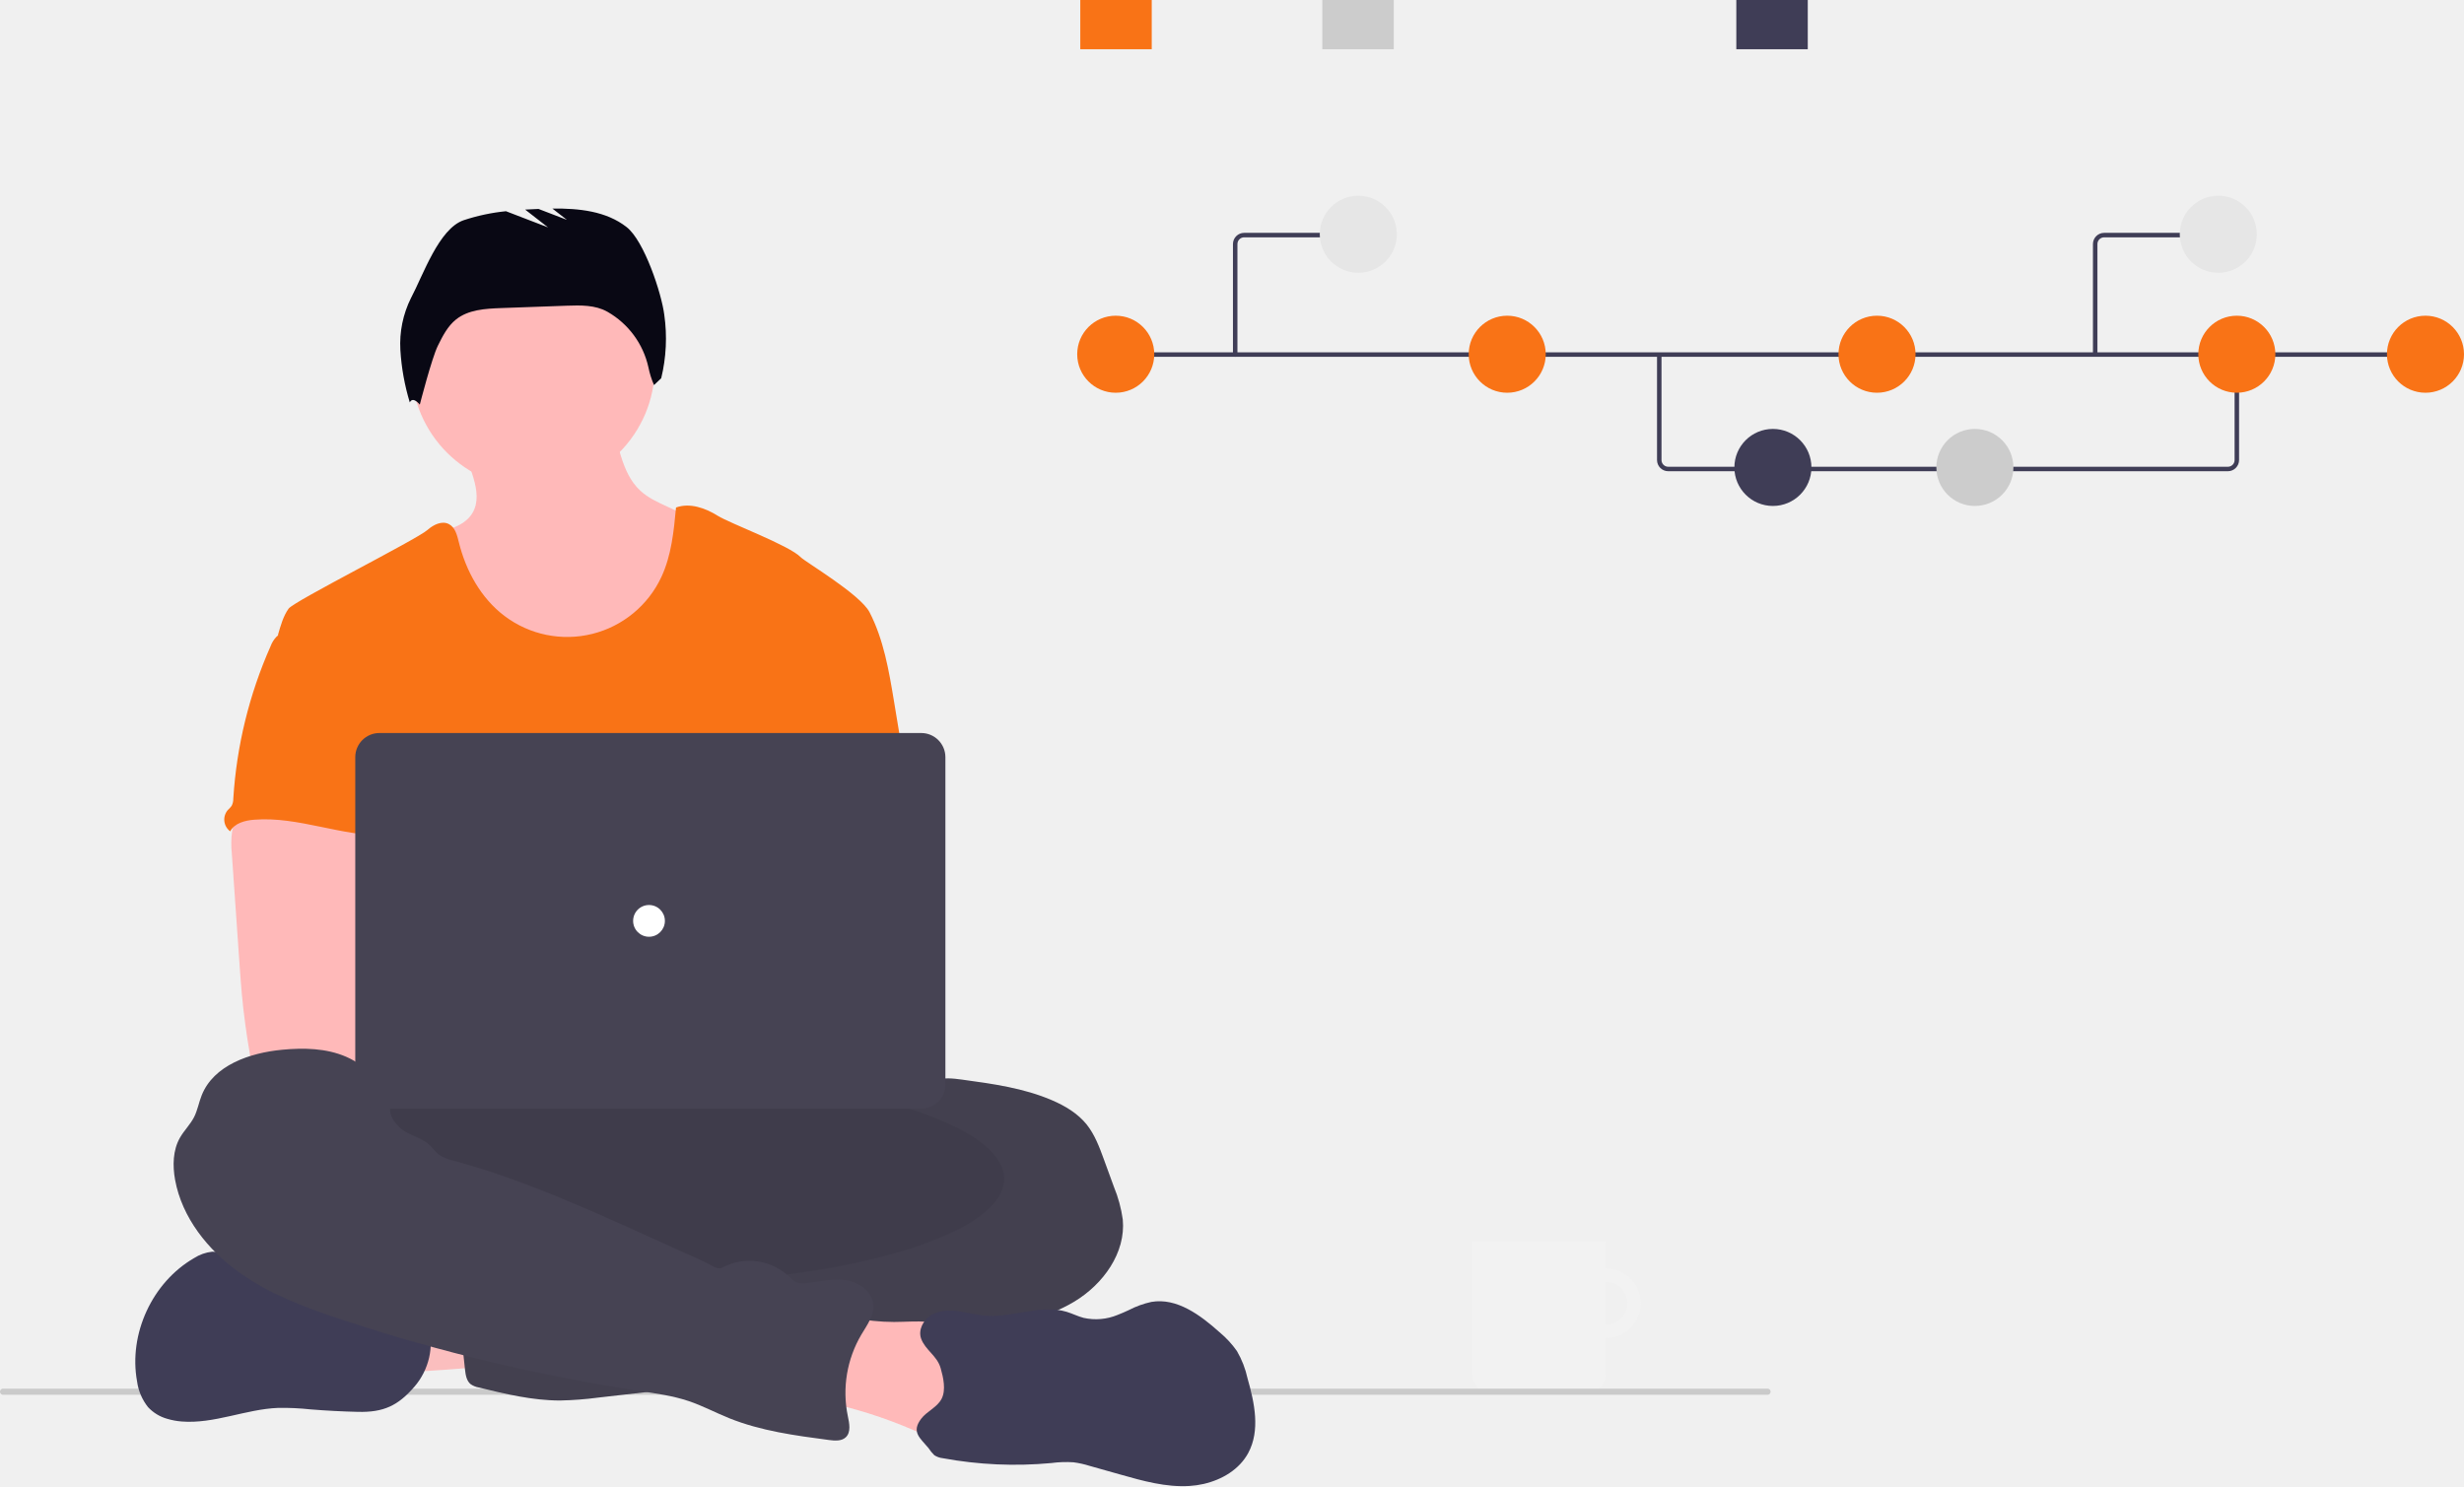
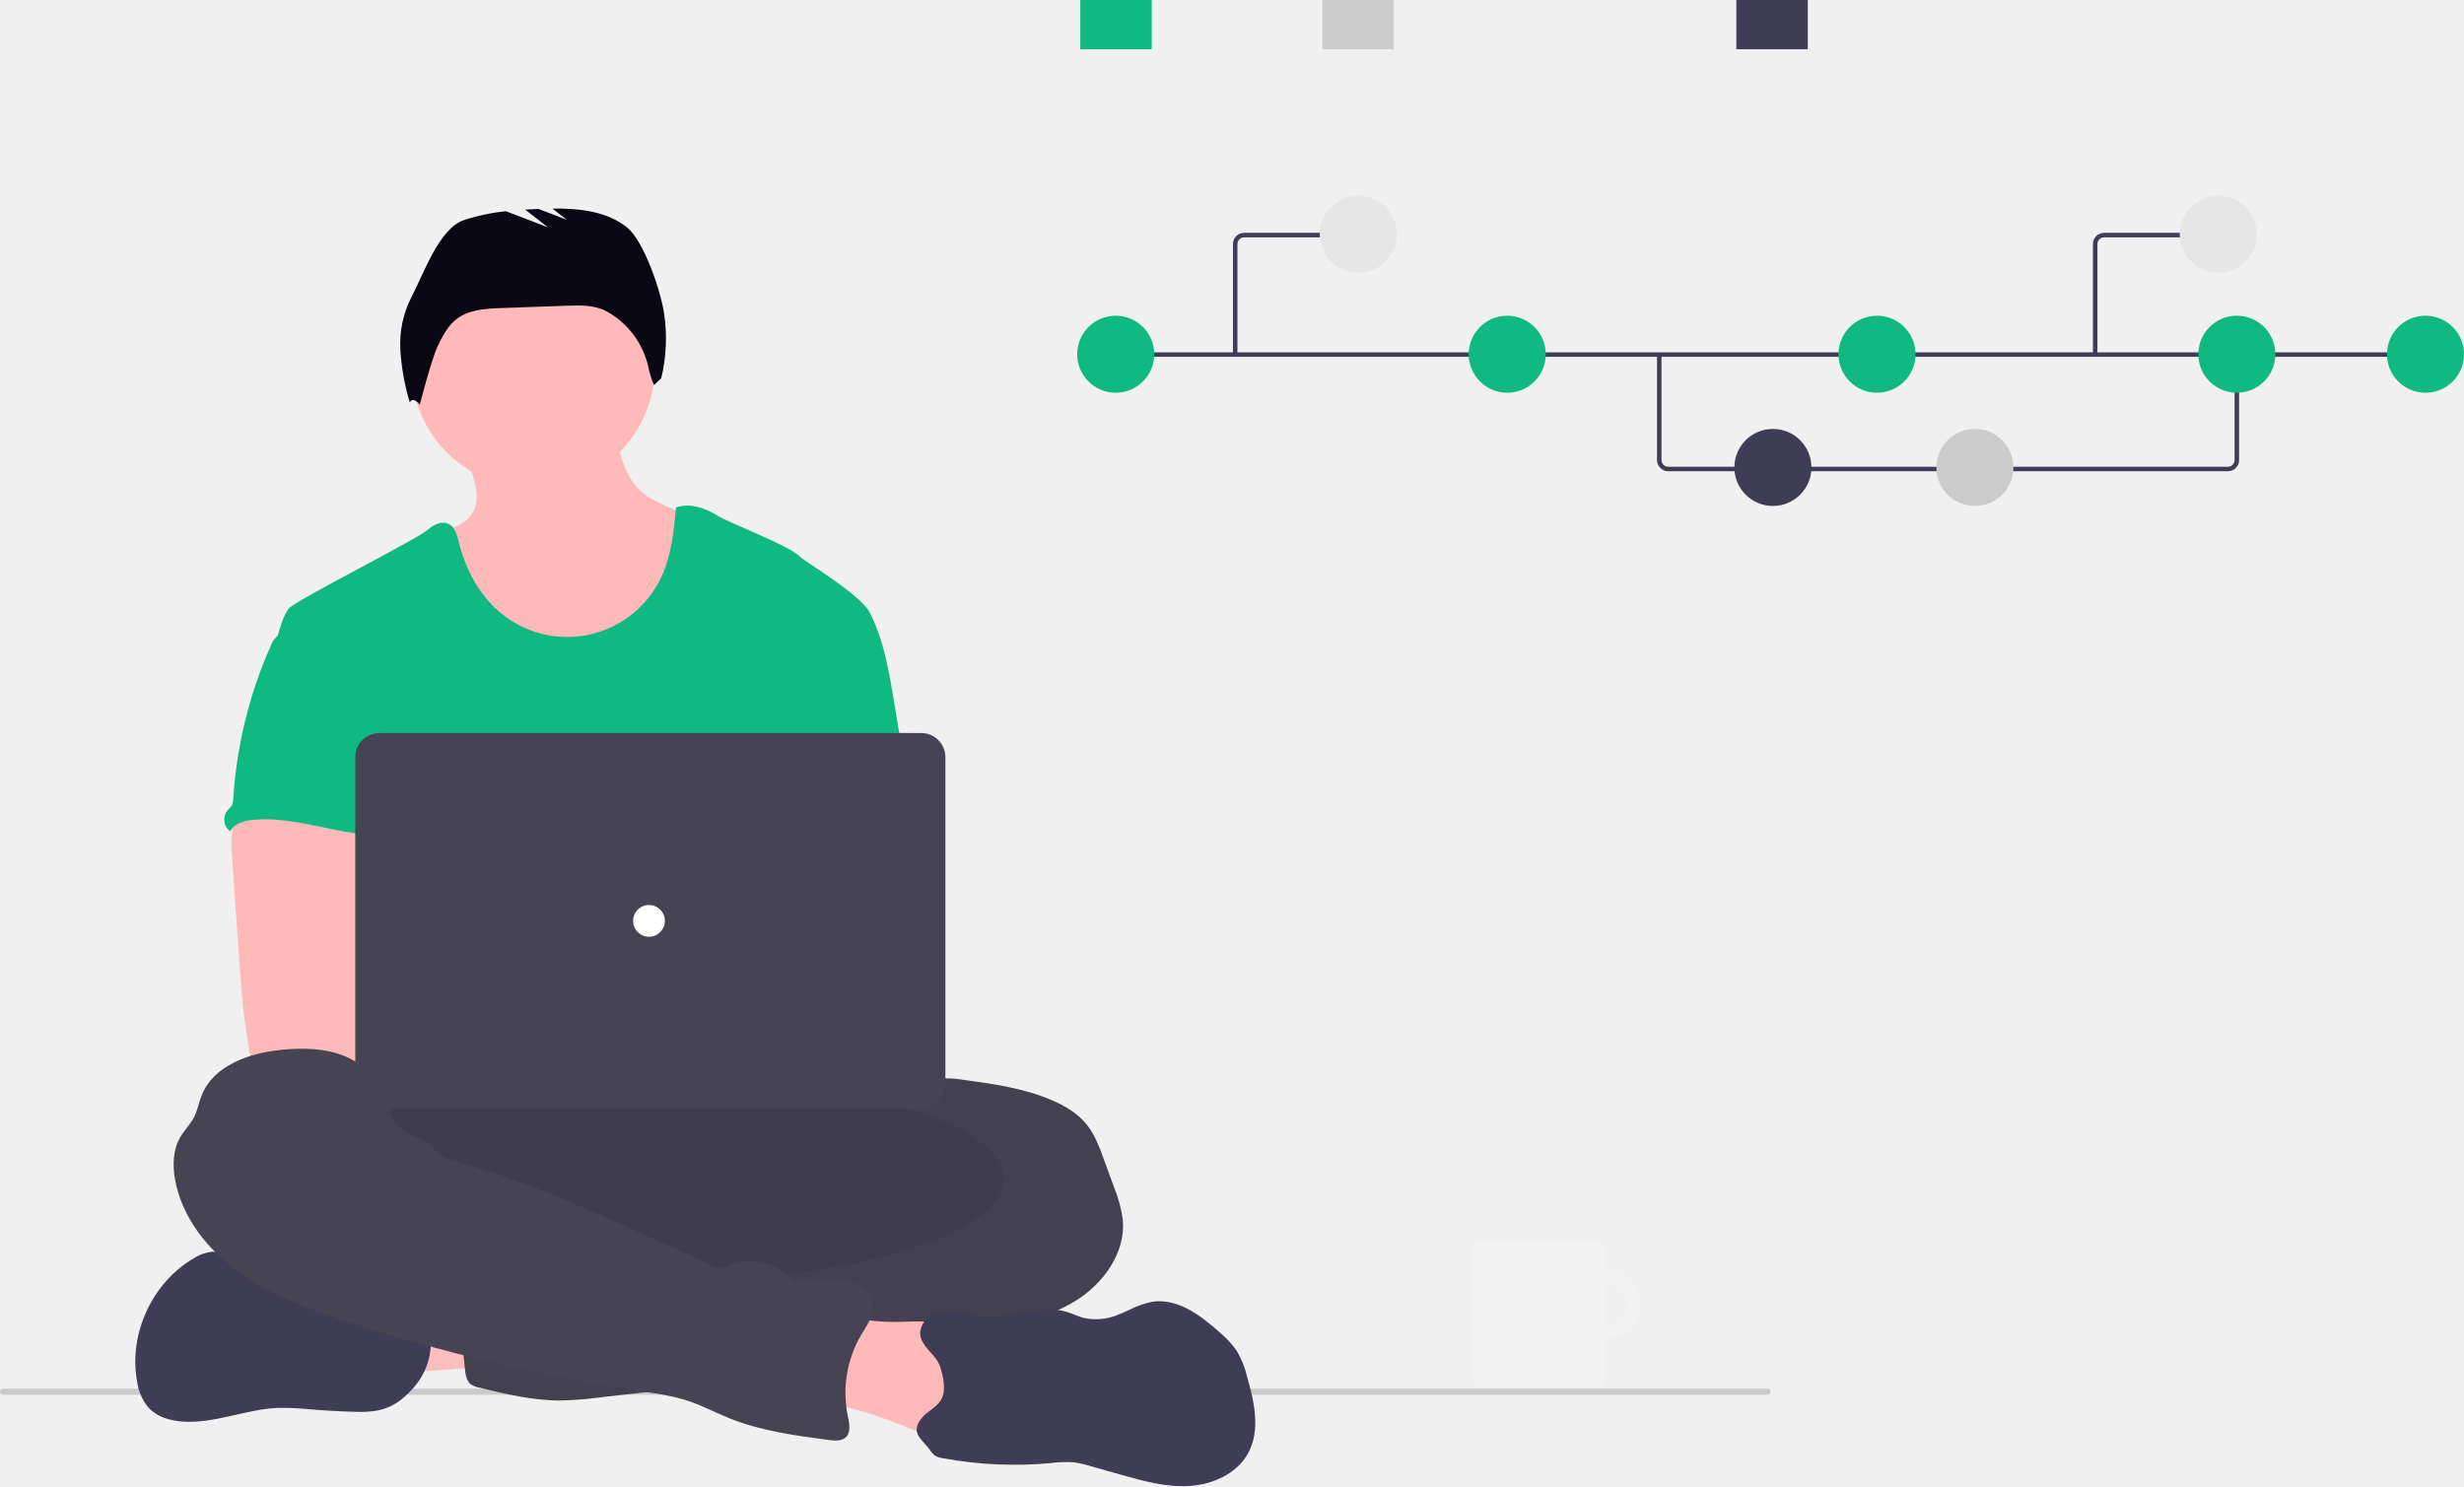
<svg xmlns="http://www.w3.org/2000/svg" width="812.98" height="490.439" viewBox="0 0 812.98 490.439" role="img" artist="Katerina Limpitsouni" source="https://undraw.co/">
  <g id="Group_309" data-name="Group 309" transform="translate(-407 -291)">
    <g id="Group_100" data-name="Group 100" transform="translate(375 238)">
-       <path id="Path_1465-840" data-name="Path 1465" d="M675.147,628.1a11.49,11.49,0,1,0,11.49,11.49h0a11.49,11.49,0,0,0-11.49-11.49Zm0,18.561a7.071,7.071,0,1,1,7.071-7.071h0a7.071,7.071,0,0,1-7.071,7.071Z" transform="translate(-113.269 -156.487)" fill="#f2f2f2" />
-       <path id="Path_1467-841" data-name="Path 1467" d="M630.954,619.261h44.193V663a5.757,5.757,0,0,1-5.757,5.757H636.711A5.757,5.757,0,0,1,630.954,663V619.261Z" transform="translate(-113.269 -156.487)" fill="#f2f2f2" />
+       <path id="Path_1465-1064" data-name="Path 1465" d="M675.147,628.1a11.49,11.49,0,1,0,11.49,11.49h0a11.49,11.49,0,0,0-11.49-11.49Zm0,18.561a7.071,7.071,0,1,1,7.071-7.071h0a7.071,7.071,0,0,1-7.071,7.071Z" transform="translate(-113.269 -156.487)" fill="#f2f2f2" />
+       <path id="Path_1467-1065" data-name="Path 1467" d="M630.954,619.261h44.193V663a5.757,5.757,0,0,1-5.757,5.757H636.711A5.757,5.757,0,0,1,630.954,663V619.261Z" transform="translate(-113.269 -156.487)" fill="#f2f2f2" />
    </g>
-     <path id="Path_944-842" data-name="Path 944" d="M696.682,669.758H114.056a1.029,1.029,0,0,1,0-2H696.682a1.029,1.029,0,0,1,0,2Z" transform="translate(293.73 81.512)" fill="#cacaca" />
+     <path id="Path_944-1066" data-name="Path 944" d="M696.682,669.758H114.056a1.029,1.029,0,0,1,0-2H696.682a1.029,1.029,0,0,1,0,2Z" transform="translate(293.73 81.512)" fill="#cacaca" />
    <g id="Group_308" data-name="Group 308" transform="translate(1.18 53)">
-       <path id="Path_5340-843" data-name="Path 5340" d="M914.753,353.252H730.1a3.7,3.7,0,0,1-3.695-3.695v-34.8h1.478v34.8a2.219,2.219,0,0,0,2.217,2.217H914.753a2.219,2.219,0,0,0,2.217-2.217V314.51h1.478v35.047A3.7,3.7,0,0,1,914.753,353.252Z" transform="translate(226.139 40.257)" fill="#3f3d56" />
+       <path id="Path_5340-1067" data-name="Path 5340" d="M914.753,353.252H730.1a3.7,3.7,0,0,1-3.695-3.695v-34.8h1.478v34.8a2.219,2.219,0,0,0,2.217,2.217H914.753a2.219,2.219,0,0,0,2.217-2.217V314.51h1.478v35.047A3.7,3.7,0,0,1,914.753,353.252Z" transform="translate(226.139 40.257)" fill="#3f3d56" />
      <rect id="Rectangle_1044" data-name="Rectangle 1044" width="433.914" height="1.478" transform="translate(773.917 354.272)" fill="#3f3d56" />
-       <circle id="Ellipse_264" data-name="Ellipse 264" cx="12.711" cy="12.711" r="12.711" transform="translate(761.237 342.185)" fill="#F97316" />
-       <circle id="Ellipse_266" data-name="Ellipse 266" cx="12.711" cy="12.711" r="12.711" transform="translate(890.405 342.185)" fill="#F97316" />
+       <circle id="Ellipse_264" data-name="Ellipse 264" cx="12.711" cy="12.711" r="12.711" transform="translate(761.237 342.185)" fill="#10B981" />
+       <circle id="Ellipse_266" data-name="Ellipse 266" cx="12.711" cy="12.711" r="12.711" transform="translate(890.405 342.185)" fill="#10B981" />
      <circle id="Ellipse_268" data-name="Ellipse 268" cx="12.711" cy="12.711" r="12.711" transform="translate(978.067 379.545)" fill="#3f3d56" />
      <circle id="Ellipse_269" data-name="Ellipse 269" cx="12.711" cy="12.711" r="12.711" transform="translate(1044.708 379.545)" fill="#ccc" />
-       <circle id="Ellipse_270" data-name="Ellipse 270" cx="12.711" cy="12.711" r="12.711" transform="translate(1012.415 342.185)" fill="#F97316" />
-       <circle id="Ellipse_271" data-name="Ellipse 271" cx="12.711" cy="12.711" r="12.711" transform="translate(1193.378 342.185)" fill="#F97316" />
-       <circle id="Ellipse_272" data-name="Ellipse 272" cx="12.711" cy="12.711" r="12.711" transform="translate(1131.137 342.185)" fill="#F97316" />
+       <circle id="Ellipse_270" data-name="Ellipse 270" cx="12.711" cy="12.711" r="12.711" transform="translate(1012.415 342.185)" fill="#10B981" />
+       <circle id="Ellipse_271" data-name="Ellipse 271" cx="12.711" cy="12.711" r="12.711" transform="translate(1193.378 342.185)" fill="#10B981" />
+       <circle id="Ellipse_272" data-name="Ellipse 272" cx="12.711" cy="12.711" r="12.711" transform="translate(1131.137 342.185)" fill="#10B981" />
      <rect id="Rectangle_207" data-name="Rectangle 207" width="23.577" height="16.249" transform="translate(978.705 238)" fill="#3f3d56" />
-       <rect id="Rectangle_208" data-name="Rectangle 208" width="23.577" height="16.249" transform="translate(762.253 238)" fill="#F97316" />
+       <rect id="Rectangle_208" data-name="Rectangle 208" width="23.577" height="16.249" transform="translate(762.253 238)" fill="#10B981" />
      <rect id="Rectangle_209" data-name="Rectangle 209" width="23.577" height="16.249" transform="translate(842.111 238)" fill="#ccc" />
-       <path id="Path_5341-844" data-name="Path 5341" d="M537.79,301.386a.739.739,0,0,1-.739-.739V264.172a3.7,3.7,0,0,1,3.695-3.695h35.967a.739.739,0,1,1,0,1.478H540.746a2.219,2.219,0,0,0-2.217,2.217v36.475a.739.739,0,0,1-.739.739Z" transform="translate(275.574 54.363)" fill="#3f3d56" />
+       <path id="Path_5341-1068" data-name="Path 5341" d="M537.79,301.386a.739.739,0,0,1-.739-.739V264.172a3.7,3.7,0,0,1,3.695-3.695h35.967a.739.739,0,1,1,0,1.478H540.746a2.219,2.219,0,0,0-2.217,2.217v36.475a.739.739,0,0,1-.739.739Z" transform="translate(275.574 54.363)" fill="#3f3d56" />
      <circle id="Ellipse_265" data-name="Ellipse 265" cx="12.711" cy="12.711" r="12.711" transform="translate(841.267 302.593)" fill="#e6e6e6" />
-       <path id="Path_5342-845" data-name="Path 5342" d="M922.529,300.647h-1.478V264.172a3.7,3.7,0,0,1,3.695-3.695h35.967v1.478H924.746a2.219,2.219,0,0,0-2.217,2.217Z" transform="translate(175.323 54.363)" fill="#3f3d56" />
+       <path id="Path_5342-1069" data-name="Path 5342" d="M922.529,300.647h-1.478V264.172a3.7,3.7,0,0,1,3.695-3.695h35.967v1.478H924.746a2.219,2.219,0,0,0-2.217,2.217Z" transform="translate(175.323 54.363)" fill="#3f3d56" />
      <circle id="Ellipse_265-2" data-name="Ellipse 265" cx="12.711" cy="12.711" r="12.711" transform="translate(1125.016 302.593)" fill="#e6e6e6" />
    </g>
    <g id="Group_307" data-name="Group 307" transform="translate(15618.886 -22117.611)">
-       <path id="Path_5311-846" data-name="Path 5311" d="M205.542,749.762c-1.842-4.191-3.589-9.011-1.746-13.2A11.22,11.22,0,0,1,209.6,731.1a27.942,27.942,0,0,1,7.858-1.938,109.67,109.67,0,0,1,25.548-.349c.62,4.907-.69,9.884-1.816,14.625-1.022,4.366-1.607,5.012-6.112,5.239C232.164,748.836,206.232,751.307,205.542,749.762Z" transform="translate(-15288.737 22111.072)" fill="#fbbebe" />
-       <path id="Path_5316-847" data-name="Path 5316" d="M388.81,643.256c2.908-1.109,6.112-.707,9.229-.288,10.032,1.371,20.213,2.777,29.512,6.784,4.366,1.869,8.522,4.366,11.473,8.042,2.619,3.309,4.147,7.361,5.6,11.351l3.353,9.185A44.22,44.22,0,0,1,450.9,689.1c1.048,10.993-6.47,21.357-15.926,27.067s-20.589,7.745-31.433,9.875-21.732,4.488-32.533,6.985a130.974,130.974,0,0,1-15.306,3.012c-11.56,1.31-23.645-.62-34.629,3.2-4.366,1.528-8.653,3.8-13.184,4.855a82.02,82.02,0,0,1-9.116,1.388l-20.789,2.375a113.421,113.421,0,0,1-12.748.978c-9.081,0-18.013-2.148-26.831-4.3a6.785,6.785,0,0,1-2.619-1.057c-1.4-1.1-1.7-3.047-1.9-4.811q-1.336-11.709-2.34-23.444c-.21-2.541-.367-5.291,1.022-7.43,1.746-2.619,5.152-3.44,8.26-3.947a215.561,215.561,0,0,1,39.885-2.768c5.073-5.073,13.438-5.1,20.082-7.858a59.727,59.727,0,0,0,7.081-3.851,92.552,92.552,0,0,1,38.881-12.285,36.192,36.192,0,0,0,7.954-1.135c5.143-1.6,9.831-5.946,15.114-4.881.655-1.807,1.109-4.226,2.619-5.466.751-.637,1.676-1.065,2.366-1.746,1.458-1.476,1.589-3.8,1.371-5.859s-.707-4.174-.175-6.182a8.546,8.546,0,0,1,.969-2.157C379.589,645.142,383.544,642.819,388.81,643.256Z" transform="translate(-15292.339 22121.945)" fill="#464353" />
-       <path id="Path_5317-848" data-name="Path 5317" d="M388.81,643.256c2.908-1.109,6.112-.707,9.229-.288,10.032,1.371,20.213,2.777,29.512,6.784,4.366,1.869,8.522,4.366,11.473,8.042,2.619,3.309,4.147,7.361,5.6,11.351l3.353,9.185A44.22,44.22,0,0,1,450.9,689.1c1.048,10.993-6.47,21.357-15.926,27.067s-20.589,7.745-31.433,9.875-21.732,4.488-32.533,6.985a130.974,130.974,0,0,1-15.306,3.012c-11.56,1.31-23.645-.62-34.629,3.2-4.366,1.528-8.653,3.8-13.184,4.855a82.02,82.02,0,0,1-9.116,1.388l-20.789,2.375a113.421,113.421,0,0,1-12.748.978c-9.081,0-18.013-2.148-26.831-4.3a6.785,6.785,0,0,1-2.619-1.057c-1.4-1.1-1.7-3.047-1.9-4.811q-1.336-11.709-2.34-23.444c-.21-2.541-.367-5.291,1.022-7.43,1.746-2.619,5.152-3.44,8.26-3.947a215.561,215.561,0,0,1,39.885-2.768c5.073-5.073,13.438-5.1,20.082-7.858a59.727,59.727,0,0,0,7.081-3.851,92.552,92.552,0,0,1,38.881-12.285,36.192,36.192,0,0,0,7.954-1.135c5.143-1.6,9.831-5.946,15.114-4.881.655-1.807,1.109-4.226,2.619-5.466.751-.637,1.676-1.065,2.366-1.746,1.458-1.476,1.589-3.8,1.371-5.859s-.707-4.174-.175-6.182a8.546,8.546,0,0,1,.969-2.157C379.589,645.142,383.544,642.819,388.81,643.256Z" transform="translate(-15292.339 22121.945)" opacity="0.05" />
-       <path id="Path_5318-849" data-name="Path 5318" d="M201.731,752.6c-5.4,6.26-10.163,8.5-18.624,8.295q-7.806-.183-15.594-.812a87.5,87.5,0,0,0-10.687-.5c-10.775.419-21.174,5.352-31.922,4.488a22.629,22.629,0,0,1-4.689-.873,13.647,13.647,0,0,1-6.365-3.859,17.391,17.391,0,0,1-3.615-8.478c-2.873-15.664,5-32.725,18.79-40.7A13.778,13.778,0,0,1,135,708.04a14.153,14.153,0,0,1,6.042,1.327l.131.052a45.692,45.692,0,0,1,14.966,9.989,8.436,8.436,0,0,0,2.288,1.842,7.86,7.86,0,0,0,2.7.506l11.473.725a27.185,27.185,0,0,1,5.763.795,45.809,45.809,0,0,1,6.06,2.619c6.173,2.759,13.018,3.493,19.689,4.558a2.942,2.942,0,0,1,1.746.7,2.733,2.733,0,0,1,.541,1.135,22.274,22.274,0,0,1-4.663,20.309Z" transform="translate(-15276.893 22113.635)" fill="#3f3d56" />
-       <path id="Path_5320-850" data-name="Path 5320" d="M396.345,734.271c6.418-.175,13.621-.5,18.336,3.824,4.5,4.086,5.09,10.827,5.387,16.9l.341,7.046a14.075,14.075,0,0,1-.672,6.356c-1.537,3.493-5.754,5.178-9.6,4.977s-7.387-1.886-10.905-3.405a153.412,153.412,0,0,0-29.687-9.351q.5-7.308,1.659-14.546c.533-3.344.62-8.941,2.855-11.717,2.366-2.934,5.448-1.345,8.662-.8a69.531,69.531,0,0,0,13.63.725Z" transform="translate(-15309.863 22110.516)" fill="#ffb9b9" />
-       <path id="Path_5322-851" data-name="Path 5322" d="M514.316,776.835c-2.934,5.44-8.627,8.827-14.739,10.224a29.253,29.253,0,0,1-4.663.664c-7.727.48-15.359-1.659-22.806-3.772L462,781.1a31.919,31.919,0,0,0-5.326-1.187,36.546,36.546,0,0,0-7.369.253,130.615,130.615,0,0,1-35.8-1.607,6.312,6.312,0,0,1-2.768-.987,13.752,13.752,0,0,1-1.93-2.366c-2.75-3.309-5.71-5.239-2.454-9.6,1.877-2.532,5.361-3.8,6.819-6.706s.524-7.037-.341-10.041c-1.179-4.147-5.055-5.937-6.444-9.744-1.039-2.873.707-6.208,3.335-7.771s5.876-1.685,8.906-1.284,6,1.257,9.046,1.493c8.958.716,18.118-3.9,26.718-1.3,1.895.576,3.685,1.493,5.606,2a18.642,18.642,0,0,0,11.2-.969c1.257-.471,2.488-1.039,3.711-1.6a29.884,29.884,0,0,1,7.465-2.7c8.391-1.441,16.171,4.366,22.5,10.032a31.814,31.814,0,0,1,5.719,6.2,31.122,31.122,0,0,1,3.493,9.02C516.4,760.315,518.315,769.413,514.316,776.835Z" transform="translate(-15314.353 22111.26)" fill="#3f3d56" />
+       <path id="Path_5311-1070" data-name="Path 5311" d="M205.542,749.762c-1.842-4.191-3.589-9.011-1.746-13.2A11.22,11.22,0,0,1,209.6,731.1a27.942,27.942,0,0,1,7.858-1.938,109.67,109.67,0,0,1,25.548-.349c.62,4.907-.69,9.884-1.816,14.625-1.022,4.366-1.607,5.012-6.112,5.239C232.164,748.836,206.232,751.307,205.542,749.762Z" transform="translate(-15288.737 22111.072)" fill="#fbbebe" />
+       <path id="Path_5316-1071" data-name="Path 5316" d="M388.81,643.256c2.908-1.109,6.112-.707,9.229-.288,10.032,1.371,20.213,2.777,29.512,6.784,4.366,1.869,8.522,4.366,11.473,8.042,2.619,3.309,4.147,7.361,5.6,11.351l3.353,9.185A44.22,44.22,0,0,1,450.9,689.1c1.048,10.993-6.47,21.357-15.926,27.067s-20.589,7.745-31.433,9.875-21.732,4.488-32.533,6.985a130.974,130.974,0,0,1-15.306,3.012c-11.56,1.31-23.645-.62-34.629,3.2-4.366,1.528-8.653,3.8-13.184,4.855a82.02,82.02,0,0,1-9.116,1.388l-20.789,2.375a113.421,113.421,0,0,1-12.748.978c-9.081,0-18.013-2.148-26.831-4.3a6.785,6.785,0,0,1-2.619-1.057c-1.4-1.1-1.7-3.047-1.9-4.811q-1.336-11.709-2.34-23.444c-.21-2.541-.367-5.291,1.022-7.43,1.746-2.619,5.152-3.44,8.26-3.947a215.561,215.561,0,0,1,39.885-2.768c5.073-5.073,13.438-5.1,20.082-7.858a59.727,59.727,0,0,0,7.081-3.851,92.552,92.552,0,0,1,38.881-12.285,36.192,36.192,0,0,0,7.954-1.135c5.143-1.6,9.831-5.946,15.114-4.881.655-1.807,1.109-4.226,2.619-5.466.751-.637,1.676-1.065,2.366-1.746,1.458-1.476,1.589-3.8,1.371-5.859s-.707-4.174-.175-6.182a8.546,8.546,0,0,1,.969-2.157C379.589,645.142,383.544,642.819,388.81,643.256Z" transform="translate(-15292.339 22121.945)" fill="#464353" />
+       <path id="Path_5317-1072" data-name="Path 5317" d="M388.81,643.256c2.908-1.109,6.112-.707,9.229-.288,10.032,1.371,20.213,2.777,29.512,6.784,4.366,1.869,8.522,4.366,11.473,8.042,2.619,3.309,4.147,7.361,5.6,11.351l3.353,9.185A44.22,44.22,0,0,1,450.9,689.1c1.048,10.993-6.47,21.357-15.926,27.067s-20.589,7.745-31.433,9.875-21.732,4.488-32.533,6.985a130.974,130.974,0,0,1-15.306,3.012c-11.56,1.31-23.645-.62-34.629,3.2-4.366,1.528-8.653,3.8-13.184,4.855a82.02,82.02,0,0,1-9.116,1.388l-20.789,2.375a113.421,113.421,0,0,1-12.748.978c-9.081,0-18.013-2.148-26.831-4.3a6.785,6.785,0,0,1-2.619-1.057c-1.4-1.1-1.7-3.047-1.9-4.811q-1.336-11.709-2.34-23.444c-.21-2.541-.367-5.291,1.022-7.43,1.746-2.619,5.152-3.44,8.26-3.947a215.561,215.561,0,0,1,39.885-2.768c5.073-5.073,13.438-5.1,20.082-7.858a59.727,59.727,0,0,0,7.081-3.851,92.552,92.552,0,0,1,38.881-12.285,36.192,36.192,0,0,0,7.954-1.135c5.143-1.6,9.831-5.946,15.114-4.881.655-1.807,1.109-4.226,2.619-5.466.751-.637,1.676-1.065,2.366-1.746,1.458-1.476,1.589-3.8,1.371-5.859s-.707-4.174-.175-6.182a8.546,8.546,0,0,1,.969-2.157C379.589,645.142,383.544,642.819,388.81,643.256Z" transform="translate(-15292.339 22121.945)" opacity="0.05" />
+       <path id="Path_5318-1073" data-name="Path 5318" d="M201.731,752.6c-5.4,6.26-10.163,8.5-18.624,8.295q-7.806-.183-15.594-.812a87.5,87.5,0,0,0-10.687-.5c-10.775.419-21.174,5.352-31.922,4.488a22.629,22.629,0,0,1-4.689-.873,13.647,13.647,0,0,1-6.365-3.859,17.391,17.391,0,0,1-3.615-8.478c-2.873-15.664,5-32.725,18.79-40.7A13.778,13.778,0,0,1,135,708.04a14.153,14.153,0,0,1,6.042,1.327l.131.052a45.692,45.692,0,0,1,14.966,9.989,8.436,8.436,0,0,0,2.288,1.842,7.86,7.86,0,0,0,2.7.506l11.473.725a27.185,27.185,0,0,1,5.763.795,45.809,45.809,0,0,1,6.06,2.619c6.173,2.759,13.018,3.493,19.689,4.558a2.942,2.942,0,0,1,1.746.7,2.733,2.733,0,0,1,.541,1.135,22.274,22.274,0,0,1-4.663,20.309Z" transform="translate(-15276.893 22113.635)" fill="#3f3d56" />
+       <path id="Path_5320-1074" data-name="Path 5320" d="M396.345,734.271c6.418-.175,13.621-.5,18.336,3.824,4.5,4.086,5.09,10.827,5.387,16.9l.341,7.046a14.075,14.075,0,0,1-.672,6.356c-1.537,3.493-5.754,5.178-9.6,4.977s-7.387-1.886-10.905-3.405a153.412,153.412,0,0,0-29.687-9.351q.5-7.308,1.659-14.546c.533-3.344.62-8.941,2.855-11.717,2.366-2.934,5.448-1.345,8.662-.8a69.531,69.531,0,0,0,13.63.725Z" transform="translate(-15309.863 22110.516)" fill="#ffb9b9" />
+       <path id="Path_5322-1075" data-name="Path 5322" d="M514.316,776.835c-2.934,5.44-8.627,8.827-14.739,10.224a29.253,29.253,0,0,1-4.663.664c-7.727.48-15.359-1.659-22.806-3.772L462,781.1a31.919,31.919,0,0,0-5.326-1.187,36.546,36.546,0,0,0-7.369.253,130.615,130.615,0,0,1-35.8-1.607,6.312,6.312,0,0,1-2.768-.987,13.752,13.752,0,0,1-1.93-2.366c-2.75-3.309-5.71-5.239-2.454-9.6,1.877-2.532,5.361-3.8,6.819-6.706s.524-7.037-.341-10.041c-1.179-4.147-5.055-5.937-6.444-9.744-1.039-2.873.707-6.208,3.335-7.771s5.876-1.685,8.906-1.284,6,1.257,9.046,1.493c8.958.716,18.118-3.9,26.718-1.3,1.895.576,3.685,1.493,5.606,2a18.642,18.642,0,0,0,11.2-.969c1.257-.471,2.488-1.039,3.711-1.6a29.884,29.884,0,0,1,7.465-2.7c8.391-1.441,16.171,4.366,22.5,10.032a31.814,31.814,0,0,1,5.719,6.2,31.122,31.122,0,0,1,3.493,9.02C516.4,760.315,518.315,769.413,514.316,776.835Z" transform="translate(-15314.353 22111.26)" fill="#3f3d56" />
      <ellipse id="Ellipse_895" data-name="Ellipse 895" cx="124.859" cy="34.925" rx="124.859" ry="34.925" transform="translate(-15130.301 22762.711)" fill="#464353" />
      <ellipse id="Ellipse_896" data-name="Ellipse 896" cx="124.859" cy="34.925" rx="124.859" ry="34.925" transform="translate(-15130.301 22762.711)" opacity="0.1" />
-       <path id="Path_5312-852" data-name="Path 5312" d="M308.277,459.017a38.846,38.846,0,0,1-20.03,18.2,50.275,50.275,0,0,1-15.9,3.021c-5.929.271-11.979-.113-17.55-2.139-7.474-2.707-13.682-8.242-18.336-14.695s-7.858-13.822-10.644-21.252c-1.467-3.868-2.864-7.989-2.174-12.075,4.5-1.022,9.421-2.523,11.744-6.514,1.982-3.423,1.432-7.526.288-11.438-.323-1.109-.7-2.209-1.074-3.266-.873-2.532-3.885-7.343-1.746-9.508,1.336-1.371,6.933-2.069,8.862-2.96,5.946-2.742,11.429-6.706,17.96-8.007,5.649-1.126,11.482-.07,17.122,1.1a5.632,5.632,0,0,1,2.113.76,5.082,5.082,0,0,1,1.572,2.357c1.607,3.912,2.55,8.234,3.842,12.311,1.345,4.27,3.073,8.277,6.313,11.307,2.523,2.366,5.737,3.851,8.88,5.291l7.736,3.545a10.172,10.172,0,0,1,3.658,2.366,9.264,9.264,0,0,1,1.746,4.75,44.373,44.373,0,0,1-4.383,26.849Z" transform="translate(-15291.332 22154.248)" fill="#ffb9b9" />
+       <path id="Path_5312-1076" data-name="Path 5312" d="M308.277,459.017a38.846,38.846,0,0,1-20.03,18.2,50.275,50.275,0,0,1-15.9,3.021c-5.929.271-11.979-.113-17.55-2.139-7.474-2.707-13.682-8.242-18.336-14.695s-7.858-13.822-10.644-21.252c-1.467-3.868-2.864-7.989-2.174-12.075,4.5-1.022,9.421-2.523,11.744-6.514,1.982-3.423,1.432-7.526.288-11.438-.323-1.109-.7-2.209-1.074-3.266-.873-2.532-3.885-7.343-1.746-9.508,1.336-1.371,6.933-2.069,8.862-2.96,5.946-2.742,11.429-6.706,17.96-8.007,5.649-1.126,11.482-.07,17.122,1.1a5.632,5.632,0,0,1,2.113.76,5.082,5.082,0,0,1,1.572,2.357c1.607,3.912,2.55,8.234,3.842,12.311,1.345,4.27,3.073,8.277,6.313,11.307,2.523,2.366,5.737,3.851,8.88,5.291l7.736,3.545a10.172,10.172,0,0,1,3.658,2.366,9.264,9.264,0,0,1,1.746,4.75,44.373,44.373,0,0,1-4.383,26.849Z" transform="translate(-15291.332 22154.248)" fill="#ffb9b9" />
      <circle id="Ellipse_897" data-name="Ellipse 897" cx="40.164" cy="40.164" r="40.164" transform="translate(-15076.166 22489.42)" fill="#ffb9b9" />
-       <path id="Path_5314-853" data-name="Path 5314" d="M370.1,510.526l-3.3-19.995c-1.668-10.032-3.388-20.257-8.05-29.294-3.065-5.92-21.226-16.607-22.7-18.144-3.807-3.947-23.3-11.124-27.4-13.691s-9.212-4.366-13.752-2.724c-.733,7.815-1.511,15.8-4.828,22.92a34.3,34.3,0,0,1-51.742,12.888c-7.78-5.859-12.765-14.9-15.088-24.352-.568-2.305-1.214-4.951-3.335-6.007-2.3-1.153-5.055.244-6.985,1.938-3.493,3.135-44.076,23.5-45.857,26s-2.619,5.606-3.493,8.609c9.543,21.252,18.275,42.531,27.818,63.783a5.439,5.439,0,0,1,.69,2.619,6.383,6.383,0,0,1-1.187,2.619c-4.68,7.518-4.532,16.974-4.016,25.81s1.144,18.17-2.8,26.089c-1.074,2.174-2.471,4.165-3.493,6.339-2.392,4.925-3.257,20.676-1.86,25.967h197.4c-3.763-10.347-2.331-31.11-1.545-42.094.55-7.684-.873-15.359-1.484-23.042C371.752,541.077,372.7,526.19,370.1,510.526Z" transform="translate(-15283.733 22149.41)" fill="#F97316" />
-       <path id="Path_5315-854" data-name="Path 5315" d="M146.208,547.274a30.908,30.908,0,0,0-.1,7.622l2.506,36.034c.236,3.4.471,6.784.786,10.172.6,6.575,1.5,13.1,2.619,19.611a3.493,3.493,0,0,0,3.58,3.4c11.045,2.34,22.457,2.244,33.729,1.607,17.2-.96,34.375-3.152,51.6-2.777,4.436.1,9.6,0,12.294-3.492s1.126-9.142-2.384-11.962-8.277-3.492-12.783-3.492c-5.964-.061-11.927.786-17.873.437a88.536,88.536,0,0,1-16.083-2.96l-14.843-3.693c.568-4.5,2.279-8.731,3.9-13,2.916-7.57,5.64-15.393,5.693-23.5s-3-16.642-9.648-21.287c-5.466-3.816-12.5-4.523-19.165-4.366-4.846.14-13.219-1.022-17.646.873C148.888,538.027,146.863,543.842,146.208,547.274Z" transform="translate(-15281.494 22135.537)" fill="#ffb9b9" />
-       <path id="Path_5321-855" data-name="Path 5321" d="M195.614,650.617c0,.873-1.371,0-1.493-.934-.96-7.064-6.566-12.888-13.1-15.717s-13.97-2.977-21.043-2.305c-10.7,1.013-22.7,5.108-26.613,15.105-.926,2.34-1.345,4.872-2.48,7.116-1.257,2.462-3.309,4.427-4.671,6.819-2.349,4.139-2.445,9.212-1.6,13.892,2.279,12.486,10.818,23.164,21.165,30.56s22.44,11.814,34.5,15.8A598.26,598.26,0,0,0,278.073,744.3c5.378.812,10.809,1.563,15.961,3.292,4.61,1.545,8.923,3.859,13.429,5.675,10.478,4.208,21.75,5.71,32.917,7.186,1.9.244,4.086.419,5.492-.873,1.816-1.685,1.214-4.619.7-7.037a37.85,37.85,0,0,1,4.462-26.858c1.869-3.143,4.3-6.365,3.947-10.006-.419-4.243-4.645-7.247-8.854-7.928s-8.487.323-12.713.873a6.81,6.81,0,0,1-4.322-.428,8.635,8.635,0,0,1-1.694-1.5,19.148,19.148,0,0,0-22.3-3.117c-1.563.873-3.929-1.074-5.553-1.807l-18.362-8.312c-21.1-9.543-42.295-19.13-64.612-25.172a13.571,13.571,0,0,1-4.977-2.069c-1.109-.873-1.9-2.061-2.925-3.03-2.227-2.1-5.326-2.943-8-4.436S195,653.612,195.614,650.617Z" transform="translate(-15278.73 22123.367)" fill="#464353" />
-       <path id="Path_5324-856" data-name="Path 5324" d="M160.5,474.8a9.038,9.038,0,0,0-1.938,3.1,146.565,146.565,0,0,0-12.311,50.31,5.029,5.029,0,0,1-.568,2.436,10.656,10.656,0,0,1-1.283,1.388,4.82,4.82,0,0,0,.821,6.985c1.441-2.715,4.89-3.6,7.954-3.833,14.677-1.161,29.014,5.667,43.735,5.151-1.039-3.589-2.532-7.037-3.379-10.67-3.746-16.127,5.6-33.686-.131-49.219-1.144-3.108-3.056-6.164-6.068-7.526a16.16,16.16,0,0,0-3.885-1.03c-3.72-.672-11.124-3.545-14.721-2.392-1.327.428-1.851,1.676-2.951,2.427C164.1,473,161.884,473.395,160.5,474.8Z" transform="translate(-15281.157 22143.932)" fill="#F97316" />
+       <path id="Path_5314-1077" data-name="Path 5314" d="M370.1,510.526l-3.3-19.995c-1.668-10.032-3.388-20.257-8.05-29.294-3.065-5.92-21.226-16.607-22.7-18.144-3.807-3.947-23.3-11.124-27.4-13.691s-9.212-4.366-13.752-2.724c-.733,7.815-1.511,15.8-4.828,22.92a34.3,34.3,0,0,1-51.742,12.888c-7.78-5.859-12.765-14.9-15.088-24.352-.568-2.305-1.214-4.951-3.335-6.007-2.3-1.153-5.055.244-6.985,1.938-3.493,3.135-44.076,23.5-45.857,26s-2.619,5.606-3.493,8.609c9.543,21.252,18.275,42.531,27.818,63.783a5.439,5.439,0,0,1,.69,2.619,6.383,6.383,0,0,1-1.187,2.619c-4.68,7.518-4.532,16.974-4.016,25.81s1.144,18.17-2.8,26.089c-1.074,2.174-2.471,4.165-3.493,6.339-2.392,4.925-3.257,20.676-1.86,25.967h197.4c-3.763-10.347-2.331-31.11-1.545-42.094.55-7.684-.873-15.359-1.484-23.042C371.752,541.077,372.7,526.19,370.1,510.526Z" transform="translate(-15283.733 22149.41)" fill="#10B981" />
+       <path id="Path_5315-1078" data-name="Path 5315" d="M146.208,547.274a30.908,30.908,0,0,0-.1,7.622l2.506,36.034c.236,3.4.471,6.784.786,10.172.6,6.575,1.5,13.1,2.619,19.611a3.493,3.493,0,0,0,3.58,3.4c11.045,2.34,22.457,2.244,33.729,1.607,17.2-.96,34.375-3.152,51.6-2.777,4.436.1,9.6,0,12.294-3.492s1.126-9.142-2.384-11.962-8.277-3.492-12.783-3.492c-5.964-.061-11.927.786-17.873.437a88.536,88.536,0,0,1-16.083-2.96l-14.843-3.693c.568-4.5,2.279-8.731,3.9-13,2.916-7.57,5.64-15.393,5.693-23.5s-3-16.642-9.648-21.287c-5.466-3.816-12.5-4.523-19.165-4.366-4.846.14-13.219-1.022-17.646.873C148.888,538.027,146.863,543.842,146.208,547.274Z" transform="translate(-15281.494 22135.537)" fill="#ffb9b9" />
+       <path id="Path_5321-1079" data-name="Path 5321" d="M195.614,650.617c0,.873-1.371,0-1.493-.934-.96-7.064-6.566-12.888-13.1-15.717s-13.97-2.977-21.043-2.305c-10.7,1.013-22.7,5.108-26.613,15.105-.926,2.34-1.345,4.872-2.48,7.116-1.257,2.462-3.309,4.427-4.671,6.819-2.349,4.139-2.445,9.212-1.6,13.892,2.279,12.486,10.818,23.164,21.165,30.56s22.44,11.814,34.5,15.8A598.26,598.26,0,0,0,278.073,744.3c5.378.812,10.809,1.563,15.961,3.292,4.61,1.545,8.923,3.859,13.429,5.675,10.478,4.208,21.75,5.71,32.917,7.186,1.9.244,4.086.419,5.492-.873,1.816-1.685,1.214-4.619.7-7.037a37.85,37.85,0,0,1,4.462-26.858c1.869-3.143,4.3-6.365,3.947-10.006-.419-4.243-4.645-7.247-8.854-7.928s-8.487.323-12.713.873a6.81,6.81,0,0,1-4.322-.428,8.635,8.635,0,0,1-1.694-1.5,19.148,19.148,0,0,0-22.3-3.117c-1.563.873-3.929-1.074-5.553-1.807l-18.362-8.312c-21.1-9.543-42.295-19.13-64.612-25.172a13.571,13.571,0,0,1-4.977-2.069c-1.109-.873-1.9-2.061-2.925-3.03-2.227-2.1-5.326-2.943-8-4.436S195,653.612,195.614,650.617Z" transform="translate(-15278.73 22123.367)" fill="#464353" />
+       <path id="Path_5324-1080" data-name="Path 5324" d="M160.5,474.8a9.038,9.038,0,0,0-1.938,3.1,146.565,146.565,0,0,0-12.311,50.31,5.029,5.029,0,0,1-.568,2.436,10.656,10.656,0,0,1-1.283,1.388,4.82,4.82,0,0,0,.821,6.985c1.441-2.715,4.89-3.6,7.954-3.833,14.677-1.161,29.014,5.667,43.735,5.151-1.039-3.589-2.532-7.037-3.379-10.67-3.746-16.127,5.6-33.686-.131-49.219-1.144-3.108-3.056-6.164-6.068-7.526a16.16,16.16,0,0,0-3.885-1.03c-3.72-.672-11.124-3.545-14.721-2.392-1.327.428-1.851,1.676-2.951,2.427C164.1,473,161.884,473.395,160.5,474.8Z" transform="translate(-15281.157 22143.932)" fill="#10B981" />
      <rect id="Rectangle_1040" data-name="Rectangle 1040" width="194.71" height="123.985" rx="7.97" transform="translate(-15094.668 22650.514)" fill="#464353" />
      <circle id="Ellipse_898" data-name="Ellipse 898" cx="5.239" cy="5.239" r="5.239" transform="translate(-15002.989 22707.268)" fill="#fff" />
-       <path id="Path_5343-857" data-name="Path 5343" d="M390.281,211.316c4.047-7.636,9.19-22.855,17.359-25.677a64.946,64.946,0,0,1,13.981-2.978L435.506,188l-7.557-5.877q2.207-.131,4.411-.215l9.368,3.6-4.793-3.728c8.734-.09,17.749.819,24.517,6.135,5.77,4.533,11.486,21.7,12.41,28.982a55.438,55.438,0,0,1-1.019,20.883l-2.373,2.256a29.11,29.11,0,0,1-1.861-5.925,28.06,28.06,0,0,0-13.432-18.222l-.129-.073c-3.979-2.24-8.808-2.136-13.371-1.972l-21.672.78c-5.214.188-10.829.518-14.894,3.788-2.746,2.209-4.391,5.469-5.955,8.627-2.02,4.077-5.967,19.454-5.967,19.454s-2.233-2.9-3.3-.742a74.705,74.705,0,0,1-3.109-17.338,33.97,33.97,0,0,1,3.5-17.1Z" transform="translate(-15466.567 22295.652)" fill="#090814" />
+       <path id="Path_5343-1081" data-name="Path 5343" d="M390.281,211.316c4.047-7.636,9.19-22.855,17.359-25.677a64.946,64.946,0,0,1,13.981-2.978L435.506,188l-7.557-5.877q2.207-.131,4.411-.215l9.368,3.6-4.793-3.728c8.734-.09,17.749.819,24.517,6.135,5.77,4.533,11.486,21.7,12.41,28.982a55.438,55.438,0,0,1-1.019,20.883l-2.373,2.256a29.11,29.11,0,0,1-1.861-5.925,28.06,28.06,0,0,0-13.432-18.222l-.129-.073c-3.979-2.24-8.808-2.136-13.371-1.972l-21.672.78c-5.214.188-10.829.518-14.894,3.788-2.746,2.209-4.391,5.469-5.955,8.627-2.02,4.077-5.967,19.454-5.967,19.454s-2.233-2.9-3.3-.742a74.705,74.705,0,0,1-3.109-17.338,33.97,33.97,0,0,1,3.5-17.1Z" transform="translate(-15466.567 22295.652)" fill="#090814" />
    </g>
  </g>
</svg>
